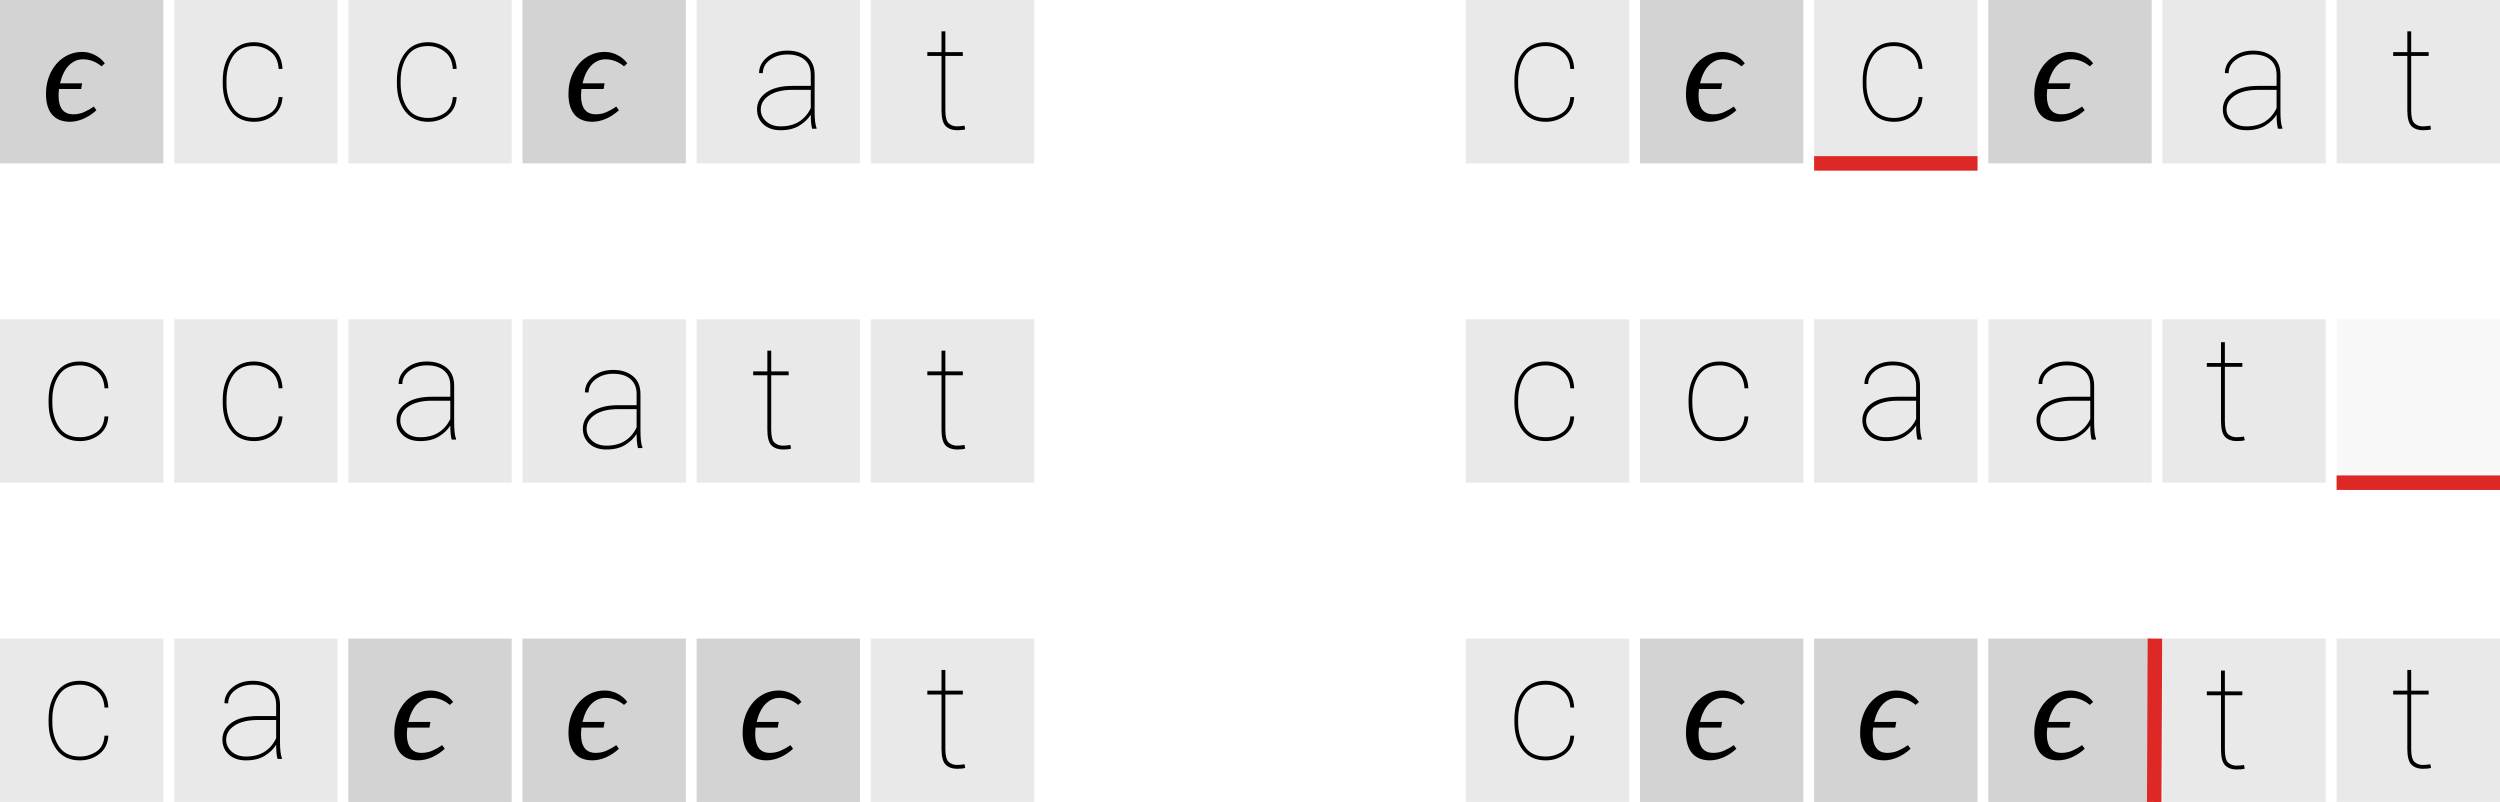
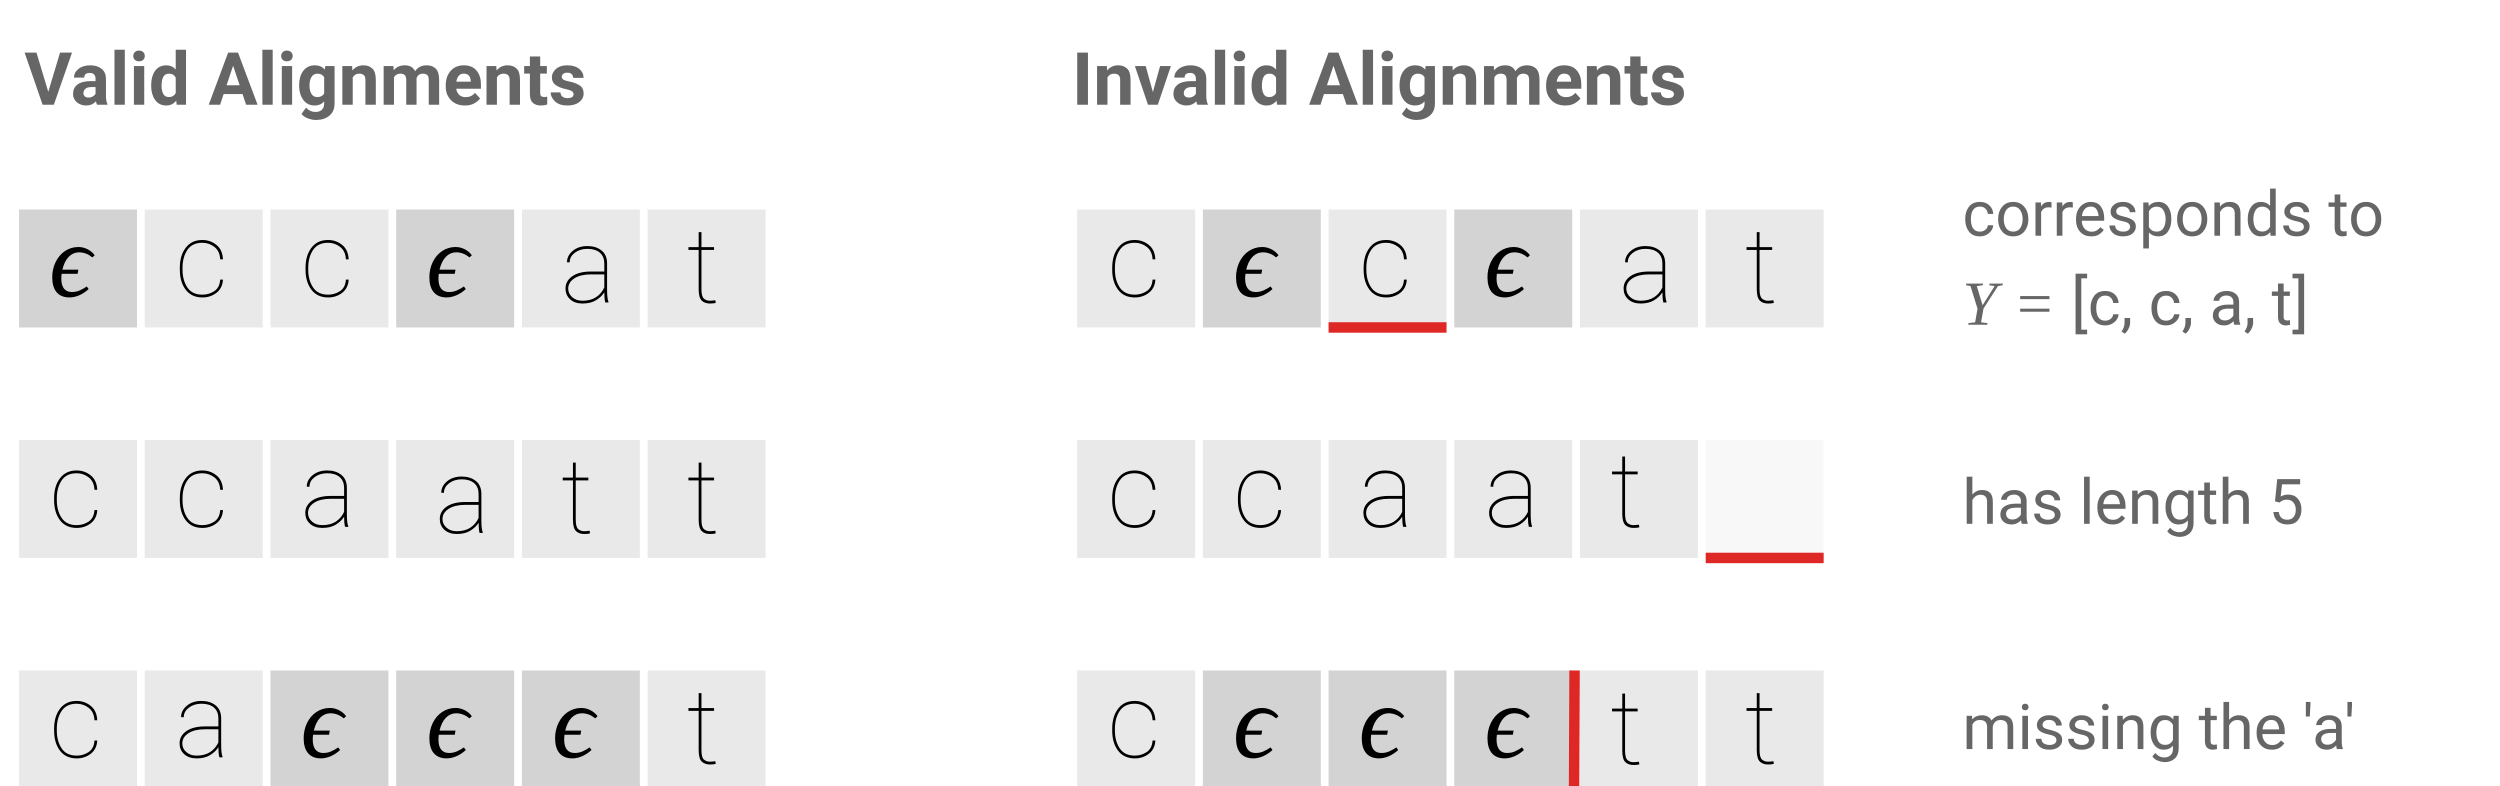
- <svg xmlns="http://www.w3.org/2000/svg" height="110.521" width="344.517" id="svg" version="1.1" style="font-style:normal;font-variant:normal;font-weight:200;font-stretch:normal;font-size:20px;line-height:normal;font-family:'-apple-system', BlinkMacSystemFont, Roboto, Helvetica, sans-serif;enable-background:new">
+ <svg xmlns="http://www.w3.org/2000/svg" height="110" width="350" viewBox="50 -40 370 150" id="svg" version="1.1" style="font-style:normal;font-variant:normal;font-weight:200;font-stretch:normal;font-size:20px;line-height:normal;font-family:'-apple-system', BlinkMacSystemFont, Roboto, Helvetica, sans-serif;enable-background:new">
  <defs id="defs4" />
  <style>
        .math-font {
           font-family:"Times New Roman",Times,serif;
           font-style:italic;
        }
   </style>
  <g id="g1077" transform="translate(-4,-10)">
    <g transform="translate(-6,88)" id="g1003">
      <g id="g969">
        <rect id="rect965" width="22.517" height="22.517" y="10" x="10" style="opacity:0.5;fill:#d3d3d3;stroke-width:1.126" />
        <text id="text967" y="26.581" x="15.742" font-size="20px" style="font-size:20px">
          <tspan id="tspan1189" x="15.742" y="26.581">c</tspan>
        </text>
      </g>
      <g id="g975" transform="translate(24)">
        <rect style="opacity:0.5;fill:#d3d3d3;stroke-width:1.126" x="10" y="10" height="22.517" width="22.517" id="rect971" />
        <text font-size="20px" x="15.742" y="26.581" id="text973" style="font-size:20px">
          <tspan id="tspan1187" x="15.742" y="26.581">a</tspan>
        </text>
      </g>
      <g id="g987" transform="translate(72)">
        <rect style="fill:#d3d3d3;stroke-width:1.126" x="10" y="10" height="22.517" width="22.517" id="rect983" />
        <text class="math-font" font-size="20px" x="15.742" y="26.581" id="text985">ϵ</text>
      </g>
      <g transform="translate(96)" id="g993">
        <rect id="rect989" width="22.517" height="22.517" y="10" x="10" style="fill:#d3d3d3;stroke-width:1.126" />
        <text id="text991" y="26.581" x="15.742" class="math-font">ϵ</text>
      </g>
      <g id="g1001" transform="translate(120)">
        <rect style="opacity:0.5;fill:#d3d3d3;stroke-width:1.126" x="10" y="10" height="22.517" width="22.517" id="rect995" />
        <text font-size="20px" x="17.419" y="27.742" id="text999" style="font-size:20px">
          <tspan id="tspan1179" x="17.419" y="27.742">t</tspan>
        </text>
      </g>
      <g transform="translate(48)" id="g1185">
        <rect id="rect1181" width="22.517" height="22.517" y="10" x="10" style="fill:#d3d3d3;stroke-width:1.126" />
        <text id="text1183" y="26.581" x="15.742" font-size="20px" class="math-font">ϵ</text>
      </g>
    </g>
    <g id="g963" transform="translate(-6,44)">
      <g id="g929">
        <rect style="opacity:0.5;fill:#d3d3d3;stroke-width:1.126" x="10" y="10" height="22.517" width="22.517" id="rect925" />
        <text font-size="20px" x="15.742" y="26.581" id="text927" style="font-size:20px">
          <tspan id="tspan1177" x="15.742" y="26.581">c</tspan>
        </text>
      </g>
      <g transform="translate(24)" id="g935">
        <rect id="rect931" width="22.517" height="22.517" y="10" x="10" style="opacity:0.5;fill:#d3d3d3;stroke-width:1.126" />
        <text id="text933" y="26.581" x="15.742" font-size="20px" style="font-size:20px">
          <tspan id="tspan1175" x="15.742" y="26.581">c</tspan>
        </text>
      </g>
      <g id="g941" transform="translate(48)">
        <rect style="opacity:0.5;fill:#d3d3d3;stroke-width:1.126" x="10" y="10" height="22.517" width="22.517" id="rect937" />
        <text font-size="20px" x="15.742" y="26.581" id="text939" style="font-size:20px">
          <tspan id="tspan1173" x="15.742" y="26.581">a</tspan>
        </text>
      </g>
      <g transform="translate(120)" id="g961">
        <rect id="rect955" width="22.517" height="22.517" y="10" x="10" style="opacity:0.5;fill:#d3d3d3;stroke-width:1.126" />
        <text id="text959" y="27.742" x="17.419" font-size="20px" style="font-size:20px">
          <tspan id="tspan1149" x="17.419" y="27.742">t</tspan>
        </text>
      </g>
      <g id="g1157" transform="translate(96)">
        <rect style="opacity:0.5;fill:#d3d3d3;stroke-width:1.126" x="10" y="10" height="22.517" width="22.517" id="rect1151" />
        <text font-size="20px" x="17.419" y="27.742" id="text1155" style="font-size:20px">
          <tspan id="tspan1171" x="17.419" y="27.742">t</tspan>
        </text>
      </g>
      <g transform="translate(72)" id="g1165">
        <rect id="rect1159" width="22.517" height="22.517" y="10" x="10" style="opacity:0.5;fill:#d3d3d3;stroke-width:1.126" />
        <text id="text1163" y="27.742" x="17.419" font-size="20px" style="font-size:20px">
          <tspan id="tspan1167" x="17.419" y="27.742">a</tspan>
        </text>
      </g>
    </g>
    <g transform="translate(-6)" id="g866">
      <g id="g819" transform="translate(24)">
        <rect style="opacity:0.5;fill:#d3d3d3;stroke-width:1.126" x="10" y="10" height="22.517" width="22.517" id="rect815" />
        <text font-size="20px" x="15.742" y="26.581" id="text817" style="font-size:20px">
          <tspan id="tspan1131" x="15.742" y="26.581">c</tspan>
        </text>
      </g>
      <g transform="translate(48)" id="g825">
        <rect id="rect821" width="22.517" height="22.517" y="10" x="10" style="opacity:0.5;fill:#d3d3d3;stroke-width:1.126" />
        <text id="text823" y="26.581" x="15.742" font-size="20px" style="font-size:20px">
          <tspan id="tspan1133" x="15.742" y="26.581">c</tspan>
        </text>
      </g>
      <g id="g831" transform="translate(72)">
        <rect style="fill:#d3d3d3;stroke-width:1.126" x="10" y="10" height="22.517" width="22.517" id="rect827" />
        <text class="math-font" font-size="20px" x="15.742" y="26.581" id="text17">ϵ</text>
      </g>
      <g id="g843" transform="translate(120)">
        <rect style="opacity:0.5;fill:#d3d3d3;stroke-width:1.126" x="10" y="10" height="22.517" width="22.517" id="rect839" />
        <text font-size="20px" x="17.419" y="27.742" id="text841" style="font-size:20px">
          <tspan id="tspan1143" x="17.419" y="27.742">t</tspan>
        </text>
      </g>
      <g id="g1129">
        <rect id="rect1125" width="22.517" height="22.517" y="10" x="10" style="fill:#d3d3d3;stroke-width:1.126" />
        <text id="text1127" y="26.581" x="15.742" font-size="20px" class="math-font">ϵ</text>
      </g>
      <g transform="translate(96)" id="g1141">
        <rect id="rect1135" width="22.517" height="22.517" y="10" x="10" style="opacity:0.5;fill:#d3d3d3;stroke-width:1.126" />
        <text id="text1139" y="27.742" x="17.419" font-size="20px" style="font-size:20px">
          <tspan id="tspan1147" x="17.419" y="27.742">a</tspan>
        </text>
      </g>
    </g>
    <g id="g1043" transform="translate(196,88)">
      <g id="g1009">
        <rect style="opacity:0.5;fill:#d3d3d3;stroke-width:1.126" x="10" y="10" height="22.517" width="22.517" id="rect1005" />
        <text font-size="20px" x="15.742" y="26.581" id="text1007" style="font-size:20px">
          <tspan id="tspan1242" x="15.742" y="26.581">c</tspan>
        </text>
      </g>
      <g id="g1021" transform="translate(96)">
        <rect style="opacity:0.5;fill:#d3d3d3;stroke-width:1.126" x="10" y="10" height="22.517" width="22.517" id="rect1017" />
        <text font-size="20px" x="15.742" y="27.839" id="text1019" style="font-size:20px">
          <tspan id="tspan1244" x="15.742" y="27.839">t</tspan>
        </text>
      </g>
      <g transform="translate(72)" id="g1027">
        <rect id="rect1023" width="22.517" height="22.517" y="10" x="10" style="fill:#d3d3d3;stroke-width:1.126" />
        <text id="text1025" y="26.581" x="15.742" font-size="20px" class="math-font">ϵ</text>
      </g>
      <g id="g1033" transform="translate(48)">
        <rect style="fill:#d3d3d3;stroke-width:1.126" x="10" y="10" height="22.517" width="22.517" id="rect1029" />
        <text class="math-font" x="15.742" y="26.581" id="text1031">ϵ</text>
      </g>
      <g transform="translate(120)" id="g1041">
        <rect id="rect1035" width="22.517" height="22.517" y="10" x="10" style="opacity:0.5;fill:#d3d3d3;stroke-width:1.126" />
        <text id="text1039" y="27.742" x="17.419" font-size="20px" style="font-size:20px">
          <tspan id="tspan1246" x="17.419" y="27.742">t</tspan>
        </text>
      </g>
      <g transform="translate(24)" id="g1240">
        <rect id="rect1236" width="22.517" height="22.517" y="10" x="10" style="fill:#d3d3d3;stroke-width:1.126" />
        <text id="text1238" y="26.581" x="15.742" class="math-font">ϵ</text>
      </g>
    </g>
    <g transform="translate(196,44)" id="g1083">
      <g id="g1049">
        <rect id="rect1045" width="22.517" height="22.517" y="10" x="10" style="opacity:0.5;fill:#d3d3d3;stroke-width:1.126" />
        <text id="text1047" y="26.581" x="15.742" font-size="20px" style="font-size:20px">
          <tspan id="tspan1234" x="15.742" y="26.581">c</tspan>
        </text>
      </g>
      <g id="g1055" transform="translate(24)">
        <rect style="opacity:0.5;fill:#d3d3d3;stroke-width:1.126" x="10" y="10" height="22.517" width="22.517" id="rect1051" />
        <text font-size="20px" x="15.742" y="26.581" id="text1053" style="font-size:20px">
          <tspan id="tspan1232" x="15.742" y="26.581">c</tspan>
        </text>
      </g>
      <g transform="translate(48)" id="g1061">
        <rect id="rect1057" width="22.517" height="22.517" y="10" x="10" style="opacity:0.5;fill:#d3d3d3;stroke-width:1.126" />
        <text id="text1059" y="26.581" x="15.742" font-size="20px" style="font-size:20px">
          <tspan id="tspan1230" x="15.742" y="26.581">a</tspan>
        </text>
      </g>
      <rect id="rect1075" width="22.517" height="22.517" y="10" x="130" style="opacity:0.161;fill:#d3d3d3;stroke-width:1.126" />
      <g id="g1218" transform="translate(72)">
        <rect style="opacity:0.5;fill:#d3d3d3;stroke-width:1.126" x="10" y="10" height="22.517" width="22.517" id="rect1214" />
        <text font-size="20px" x="15.742" y="26.581" id="text1216" style="font-size:20px">
          <tspan id="tspan1228" x="15.742" y="26.581">a</tspan>
        </text>
      </g>
      <g transform="translate(96)" id="g1224">
        <rect id="rect1220" width="22.517" height="22.517" y="10" x="10" style="opacity:0.5;fill:#d3d3d3;stroke-width:1.126" />
        <text id="text1222" y="26.581" x="15.742" font-size="20px" style="font-size:20px">
          <tspan id="tspan1226" x="15.742" y="26.581">t</tspan>
        </text>
      </g>
    </g>
    <g id="g1123" transform="translate(196)">
      <g id="g1089">
        <rect style="opacity:0.5;fill:#d3d3d3;stroke-width:1.126" x="10" y="10" height="22.517" width="22.517" id="rect1085" />
        <text font-size="20px" x="15.742" y="26.581" id="text1087" style="font-size:20px">
          <tspan id="tspan1211" x="15.742" y="26.581">c</tspan>
        </text>
      </g>
      <g id="g1101" transform="translate(48)">
        <rect style="opacity:0.5;fill:#d3d3d3;stroke-width:1.126" x="10" y="10" height="22.517" width="22.517" id="rect1097" />
        <text font-size="20px" x="15.742" y="26.581" id="text1099" style="font-size:20px">
          <tspan id="tspan1209" x="15.742" y="26.581">c</tspan>
        </text>
      </g>
      <g transform="translate(72)" id="g1107">
        <rect id="rect1103" width="22.517" height="22.517" y="10" x="10" style="fill:#d3d3d3;stroke-width:1.126" />
        <text id="text1105" y="26.581" x="15.742" font-size="20px" class="math-font">ϵ</text>
      </g>
      <g transform="translate(120)" id="g1121">
        <rect id="rect1115" width="22.517" height="22.517" y="10" x="10" style="opacity:0.5;fill:#d3d3d3;stroke-width:1.126" />
        <text id="text1119" y="27.742" x="17.419" font-size="20px" style="font-size:20px">
          <tspan id="tspan1191" x="17.419" y="27.742">t</tspan>
        </text>
      </g>
      <g id="g1199" transform="translate(96)">
        <rect style="opacity:0.5;fill:#d3d3d3;stroke-width:1.126" x="10" y="10" height="22.517" width="22.517" id="rect1193" />
        <text font-size="20px" x="17.419" y="27.742" id="text1197" style="font-size:20px">
          <tspan id="tspan1207" x="17.419" y="27.742">a</tspan>
        </text>
      </g>
      <g id="g1205" transform="translate(24)">
        <rect style="fill:#d3d3d3;stroke-width:1.126" x="10" y="10" height="22.517" width="22.517" id="rect1201" />
        <text class="math-font" font-size="20px" x="15.742" y="26.581" id="text1203">ϵ</text>
      </g>
    </g>
    <path transform="translate(196,88)" id="path1250" d="m 130,-11.483 h 22.517 v 0" style="font-style:normal;font-variant:normal;font-weight:400;font-stretch:normal;font-size:20px;line-height:normal;font-family:'-apple-system', BlinkMacSystemFont, Roboto, Helvetica, sans-serif;fill:none;stroke:#dd2826;stroke-width:2;stroke-linecap:butt;stroke-linejoin:miter;stroke-miterlimit:4;stroke-dasharray:none;stroke-opacity:1;enable-background:new" />
    <path transform="translate(316,88)" style="font-style:normal;font-variant:normal;font-weight:400;font-stretch:normal;font-size:20px;line-height:normal;font-family:'-apple-system', BlinkMacSystemFont, Roboto, Helvetica, sans-serif;fill:none;stroke:#dd2826;stroke-width:2;stroke-linecap:butt;stroke-linejoin:miter;stroke-miterlimit:4;stroke-dasharray:none;stroke-opacity:1;enable-background:new" d="m -62,-55.483 h 22.517 v 0" id="path1248" />
    <path transform="translate(196,88)" id="path1254" d="m 104.963,10 -0.096,22.517 v 0" style="font-style:normal;font-variant:normal;font-weight:400;font-stretch:normal;font-size:20px;line-height:normal;font-family:'-apple-system', BlinkMacSystemFont, Roboto, Helvetica, sans-serif;fill:none;stroke:#dd2826;stroke-width:2;stroke-linecap:butt;stroke-linejoin:miter;stroke-miterlimit:4;stroke-dasharray:none;stroke-opacity:1;enable-background:new" />
+     <text x="5" y="-10" style="font-size:14px;font-weight:bold" opacity="0.6">Valid Alignments</text>
+     <text x="205" y="-10" style="font-size:14px;font-weight:bold" opacity="0.6">Invalid Alignments</text>
+     <text x="375" y="15" style="font-size:12px;font-weight:normal" opacity="0.6">corresponds to </text>
+     <text x="375" y="32" style="font-size:12px;font-weight:normal" opacity="0.6">
+       <tspan class="math-font">Y =</tspan> [c, c, a, t]</text>
+     <text x="375" y="70" style="font-size:12px;font-weight:normal" opacity="0.6">has length 5</text>
+     <text x="375" y="113" style="font-size:12px;font-weight:normal" opacity="0.6">missing the 'a'</text>
  </g>
</svg>
